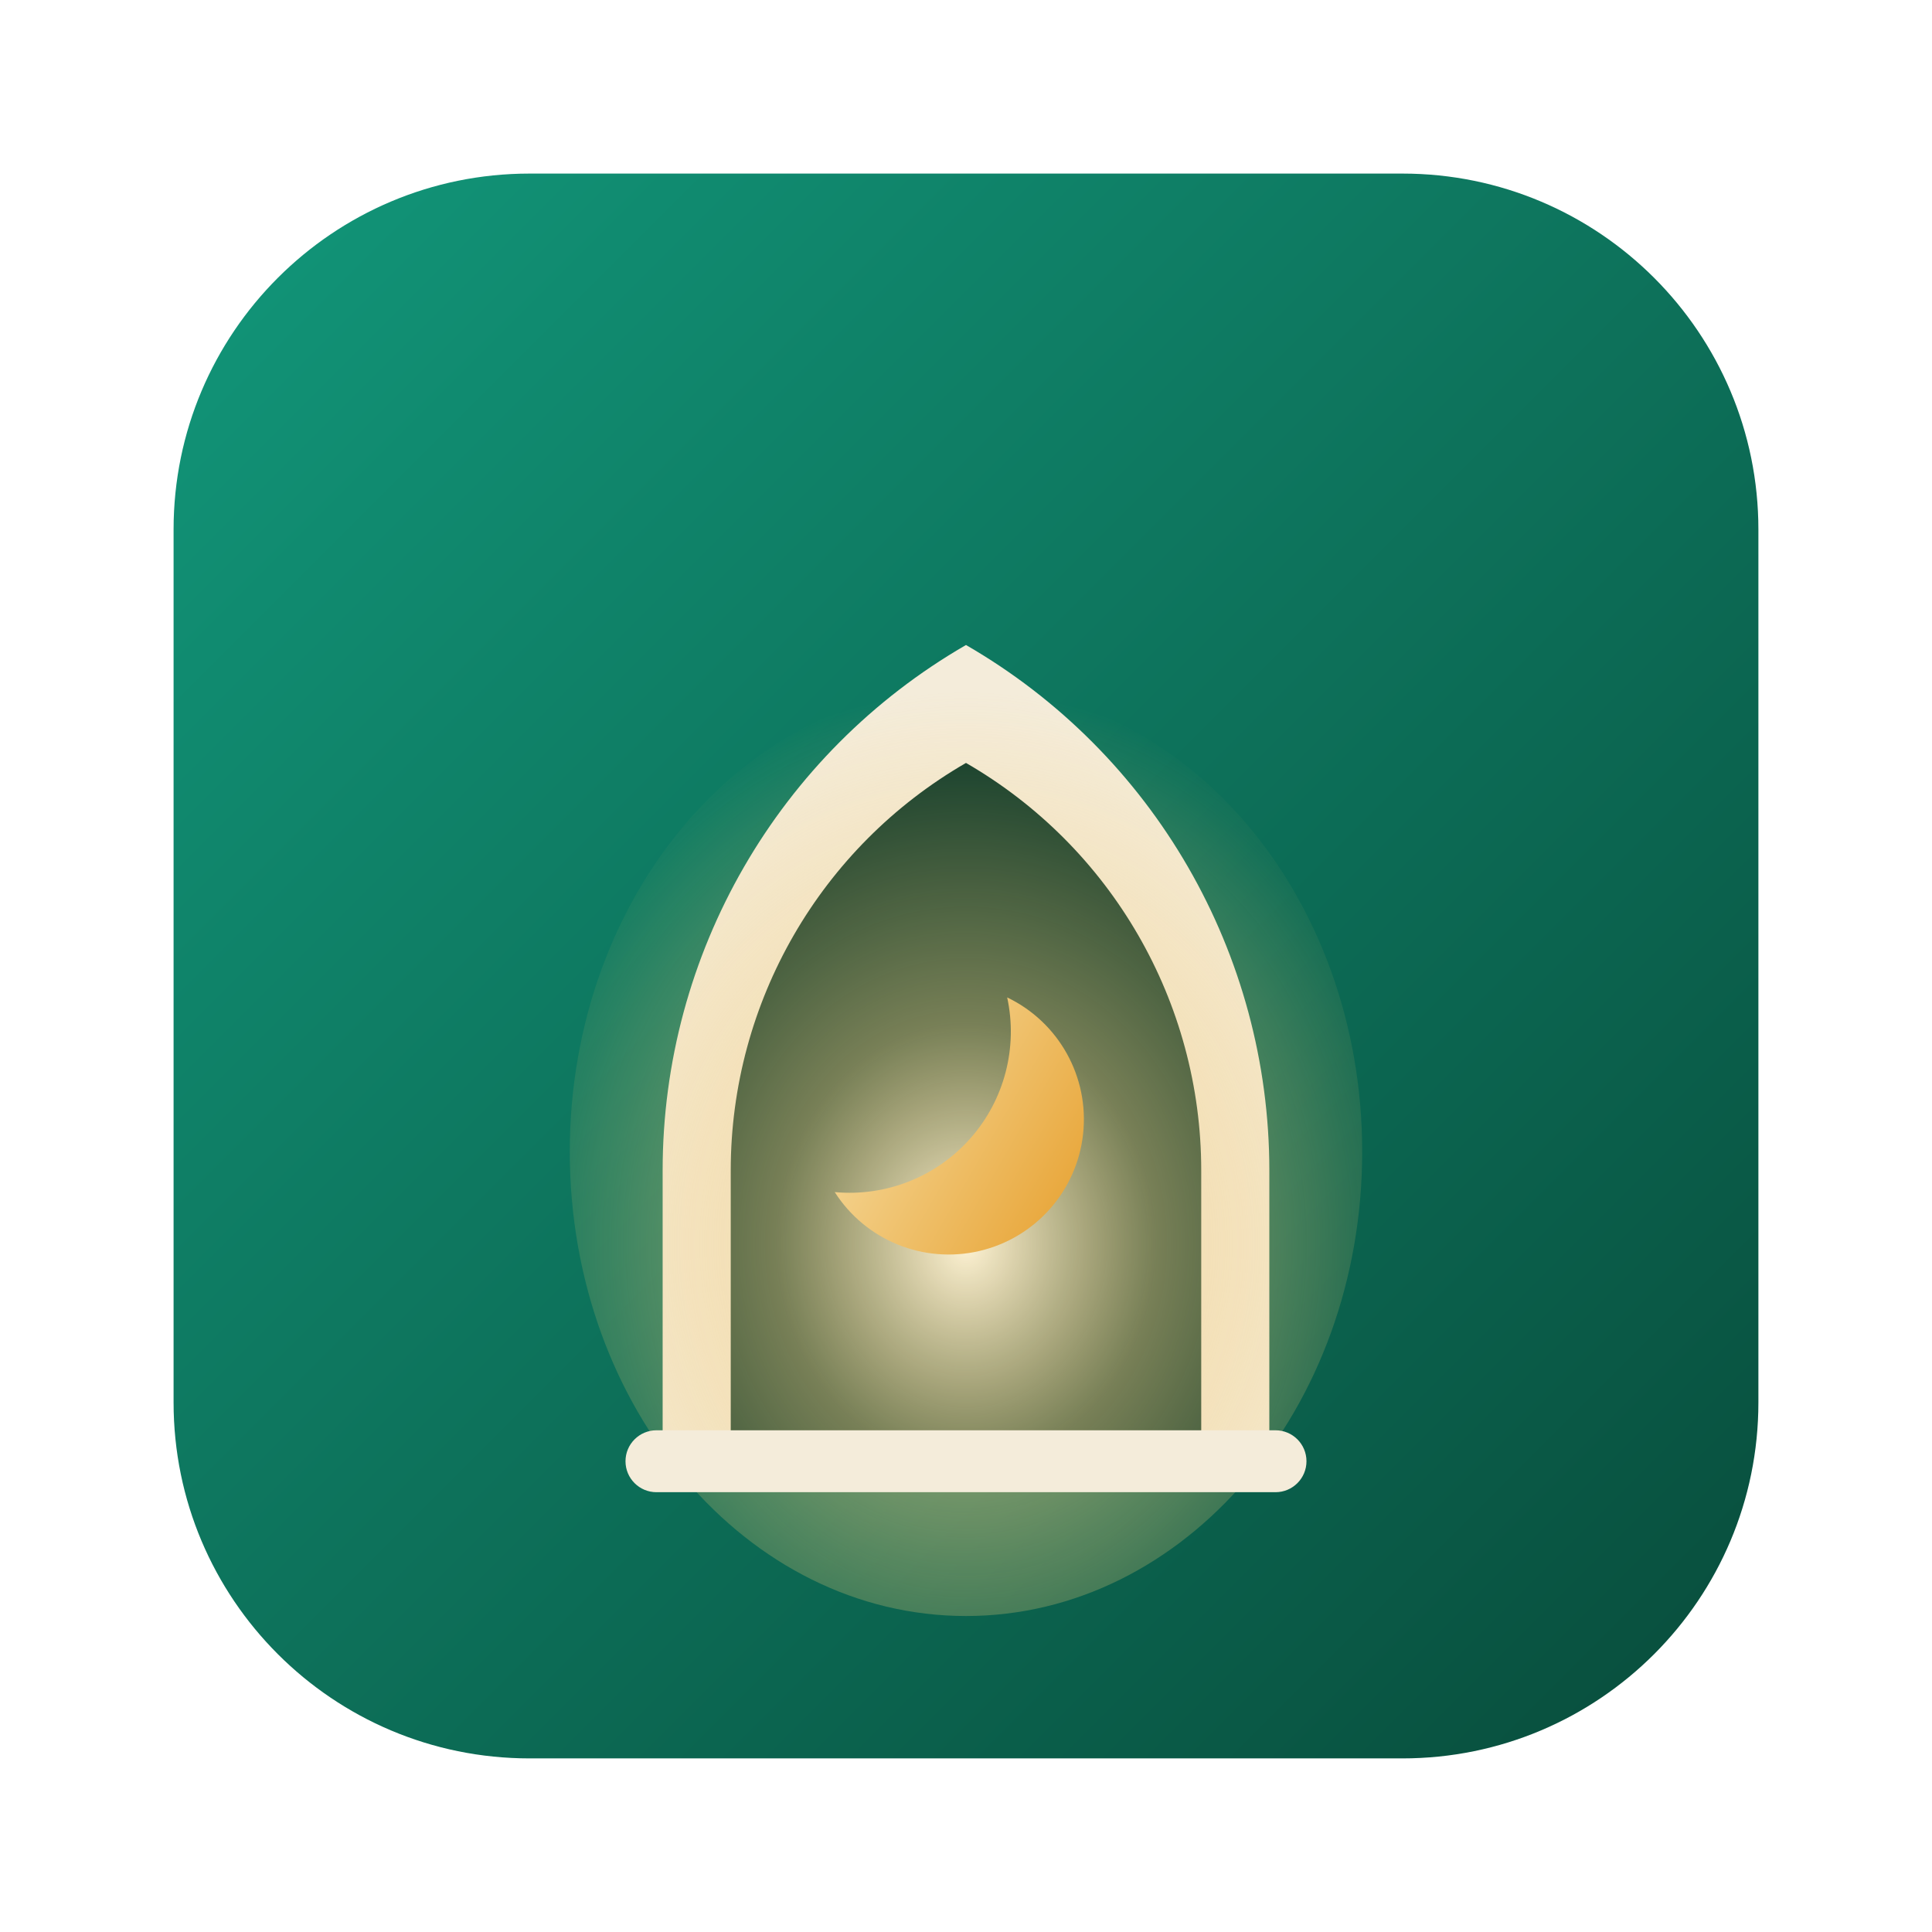
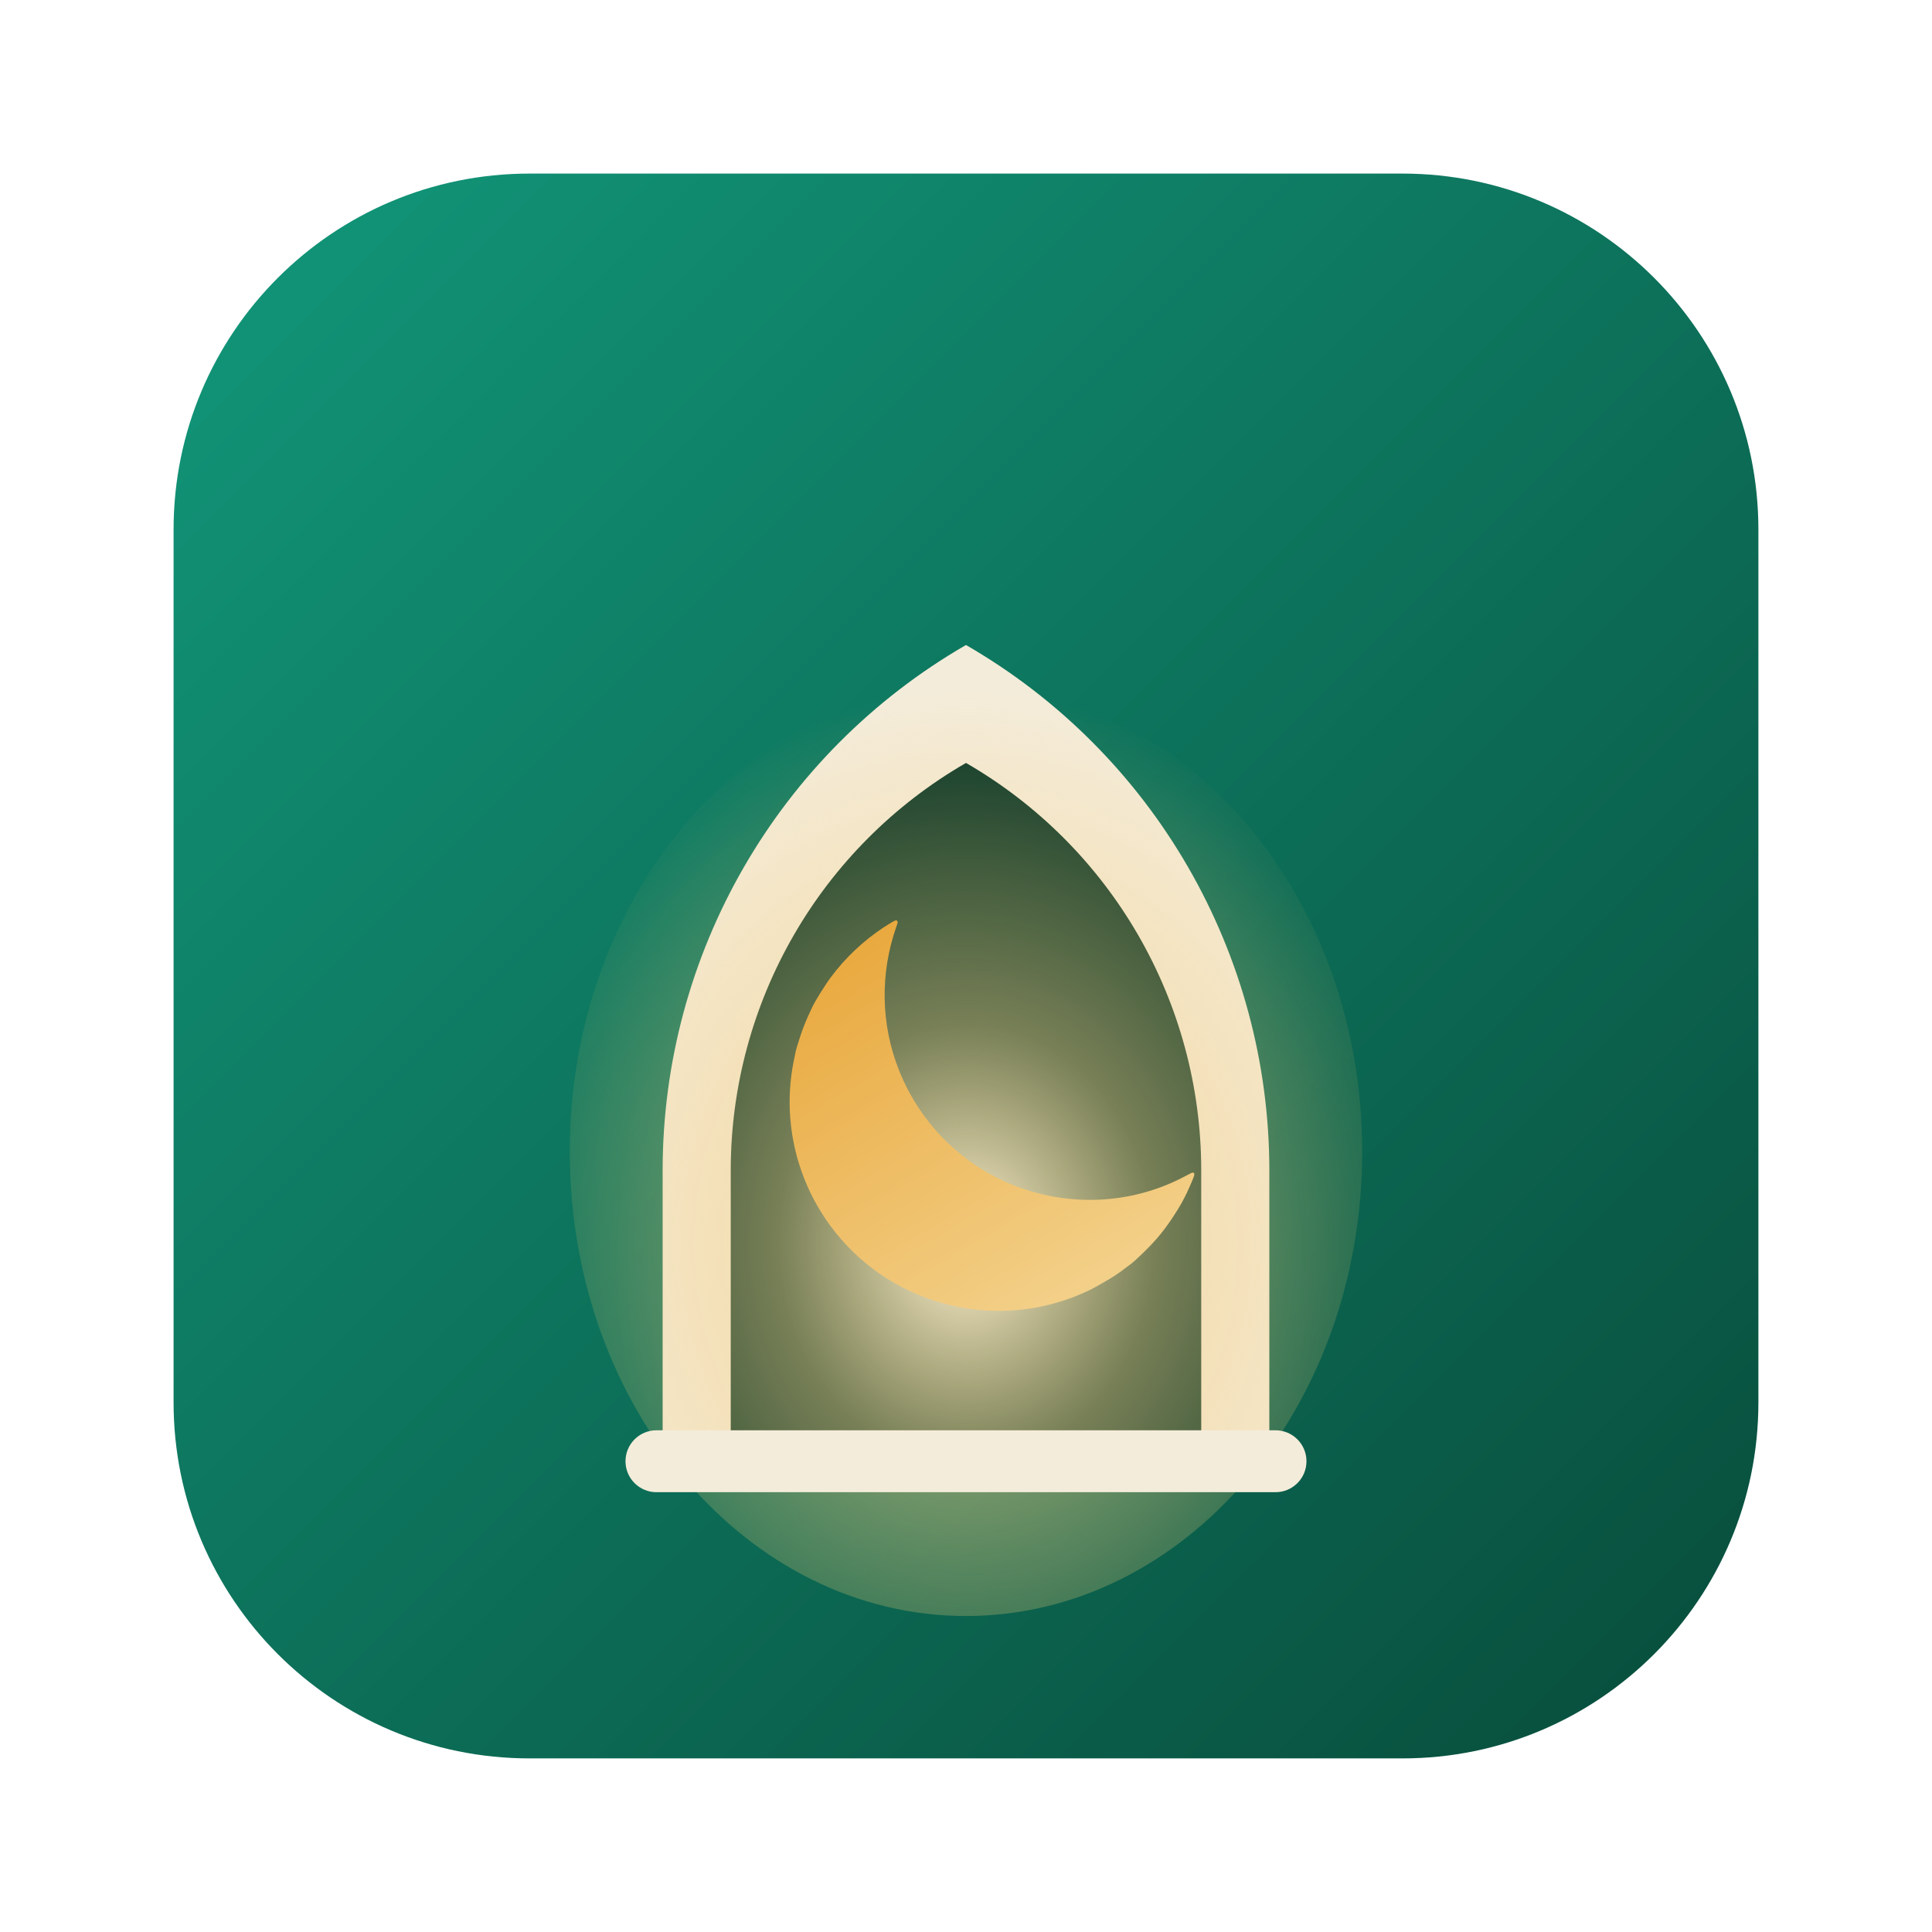
<svg xmlns="http://www.w3.org/2000/svg" viewBox="0 0 512 512">
  <defs>
    <linearGradient id="tile" x1="0" y1="0" x2="1" y2="1">
      <stop offset="0" stop-color="#12977a" />
      <stop offset="1" stop-color="#084c3b" />
    </linearGradient>
    <radialGradient id="halo" cx="0.5" cy="0.6" r="0.6">
      <stop offset="0" stop-color="#fff3d4" stop-opacity="1" />
      <stop offset="0.4" stop-color="#f3d089" stop-opacity="0.48" />
      <stop offset="1" stop-color="#f4c96a" stop-opacity="0" />
    </radialGradient>
    <linearGradient id="hilal" x1="0" y1="0" x2="0" y2="1">
      <stop offset="0" stop-color="#f3d089" />
      <stop offset="1" stop-color="#e9a93f" />
    </linearGradient>
  </defs>
  <g transform="translate(46 46) scale(0.8203)">
    <rect width="512" height="512" rx="115" fill="url(#tile)" />
    <path fill="#f4ecda" d="M158 410 L158 322 A196 196 0 0 1 256 152.3 A196 196 0 0 1 354 322 L354 410 Z" />
    <path fill="#053528" d="M180 410 L180 322 A152 152 0 0 1 256 190.4 A152 152 0 0 1 332 322 L332 410 Z" />
    <ellipse cx="256" cy="316" rx="128" ry="150" fill="url(#halo)" />
-     <g transform="translate(256 306) scale(0.84) rotate(-60) translate(-167 -238)">
-       <path fill="url(#hilal)" d="M118 208 a52 52 0 1 0 98 20 a62 62 0 0 1 -98 -20 z" />
+     <g transform="translate(256 306) rotate(-30) scale(0.1055) translate(-524.5 -640)">
+       <g transform="translate(0,1280) scale(0.1,-0.1)">
+         <path fill="url(#hilal)" d="M6015 12789 c-740 -46 -1469 -219 -2145 -509 -284 -121 -817 -407 -985 -528 -22 -15 -108 -77 -191 -136 -179 -126 -366 -275 -521 -412 -163 -144 -375 -344 -398 -375 -11 -15 -63 -74 -115 -131 -1223 -1342 -1815 -3153 -1624 -4968 153 -1459 796 -2809 1835 -3849 665 -665 1429 -1156 2315 -1486 406 -151 865 -268 1304 -330 341 -48 510 -59 900 -59 374 -1 519 8 810 45 85 11 182 23 215 25 33 3 121 19 195 35 707 160 1097 293 1625 554 386 191 672 366 1000 612 261 196 285 223 237 271 -17 17 -43 20 -233 25 -1742 51 -3386 839 -4545 2177 -1184 1368 -1717 3206 -1453 5010 218 1494 969 2854 2124 3849 116 100 115 98 115 132 0 52 -22 59 -186 58 -82 -1 -207 -6 -279 -10z" />
+       </g>
    </g>
    <rect x="146" y="406" width="220" height="20" rx="10" fill="#f4ecda" />
  </g>
</svg>
